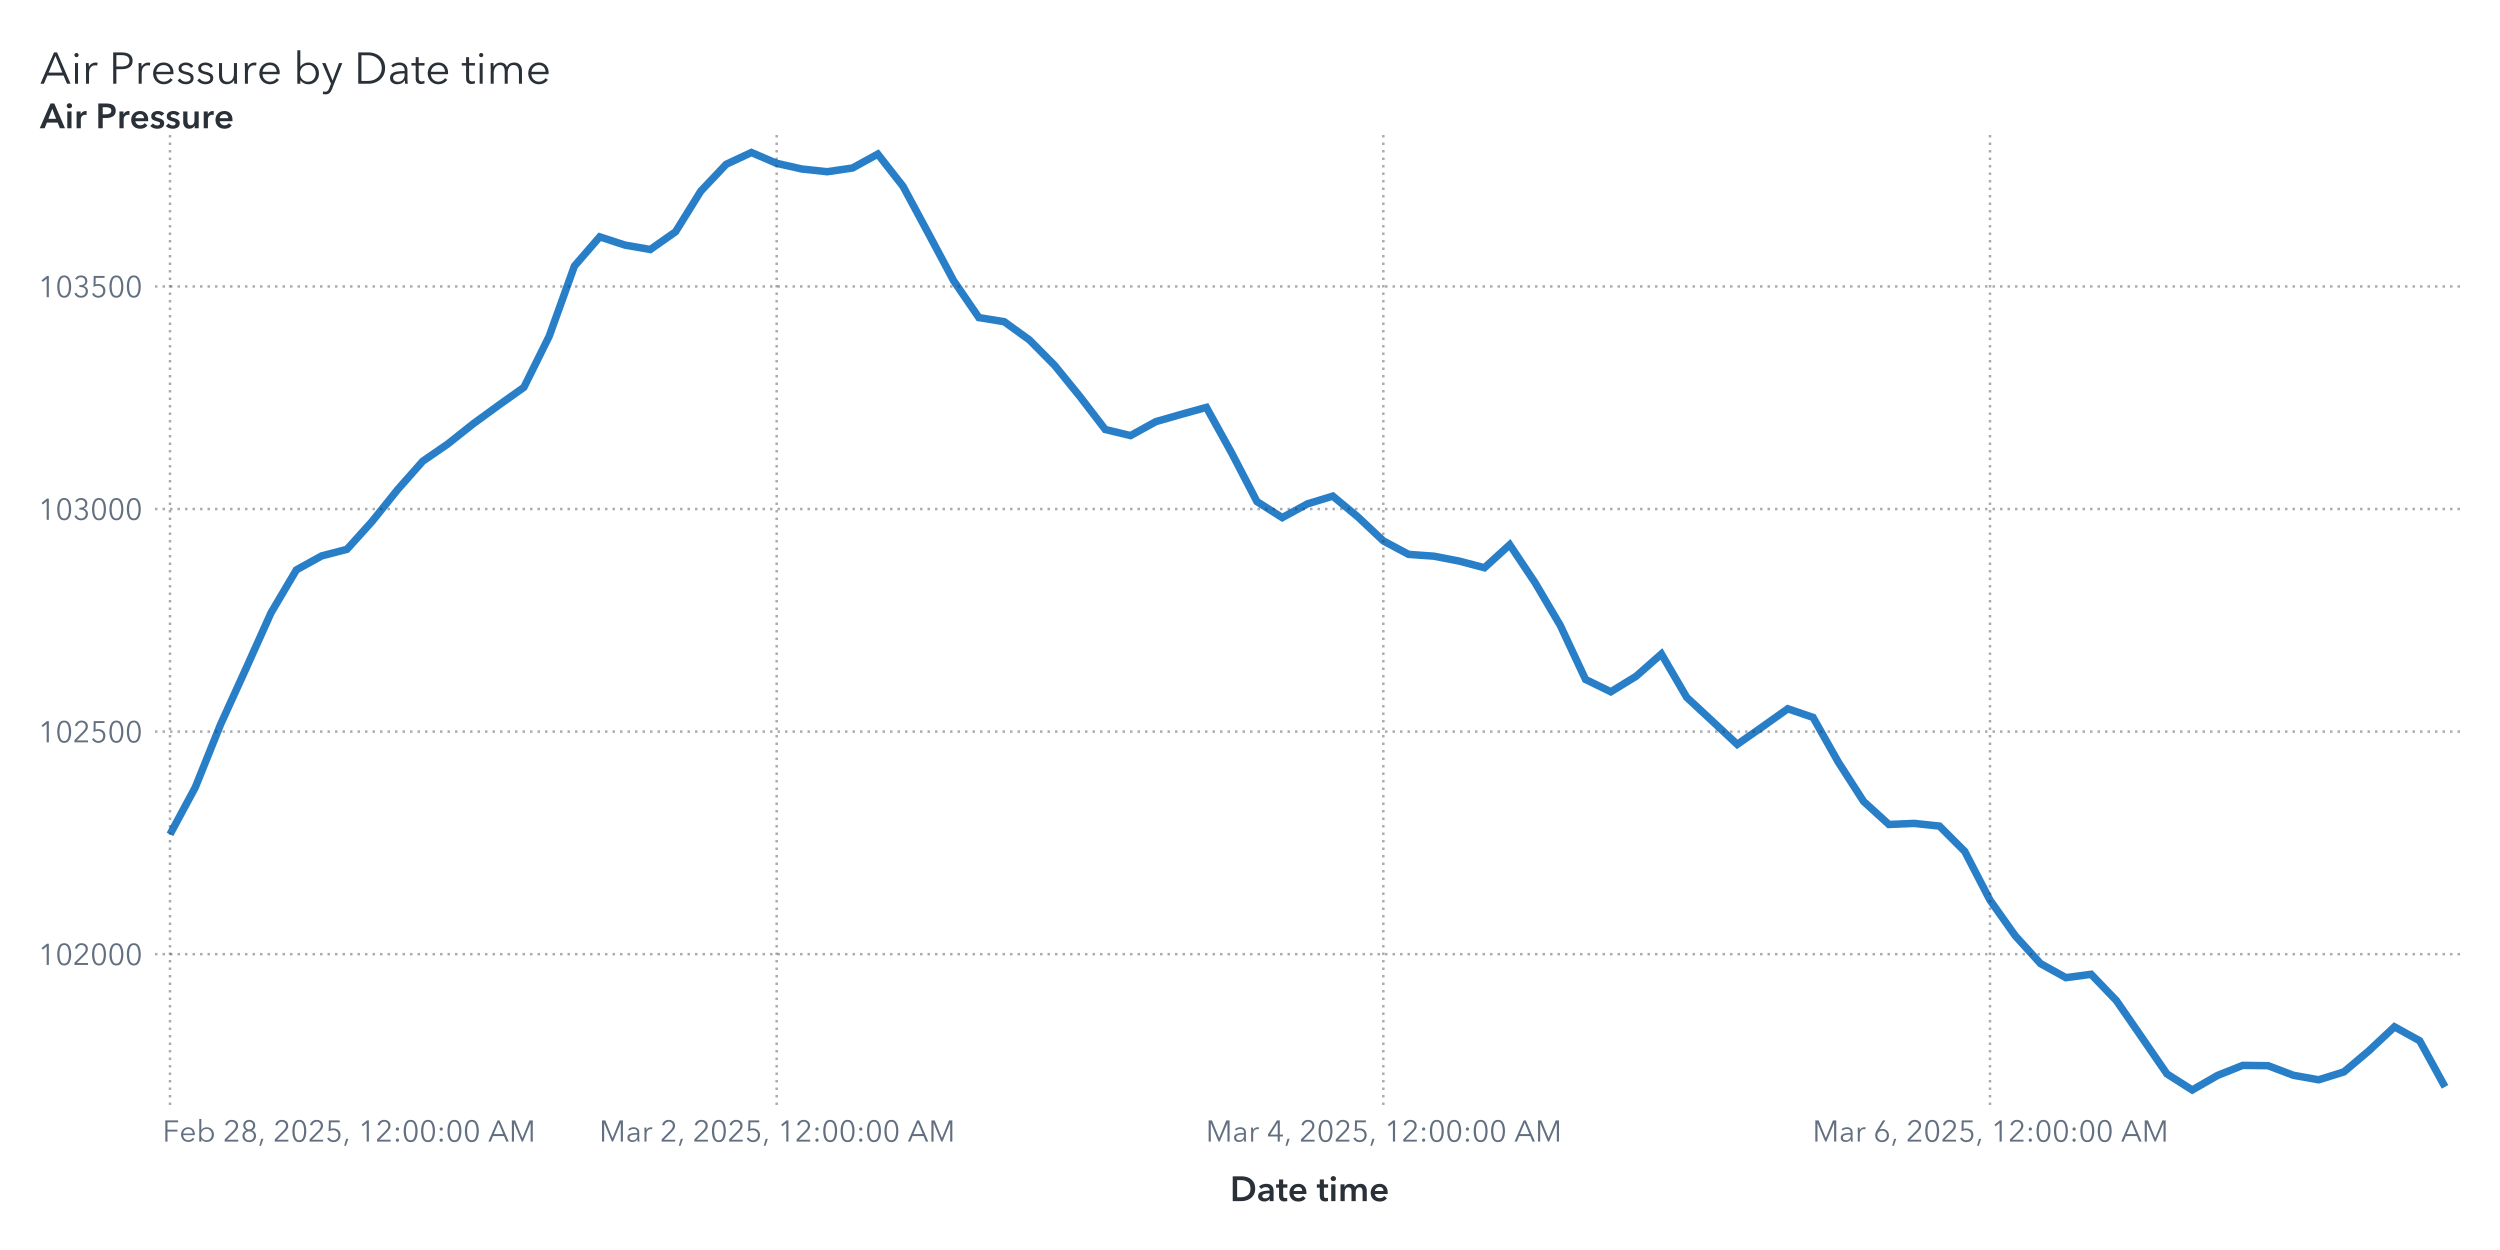
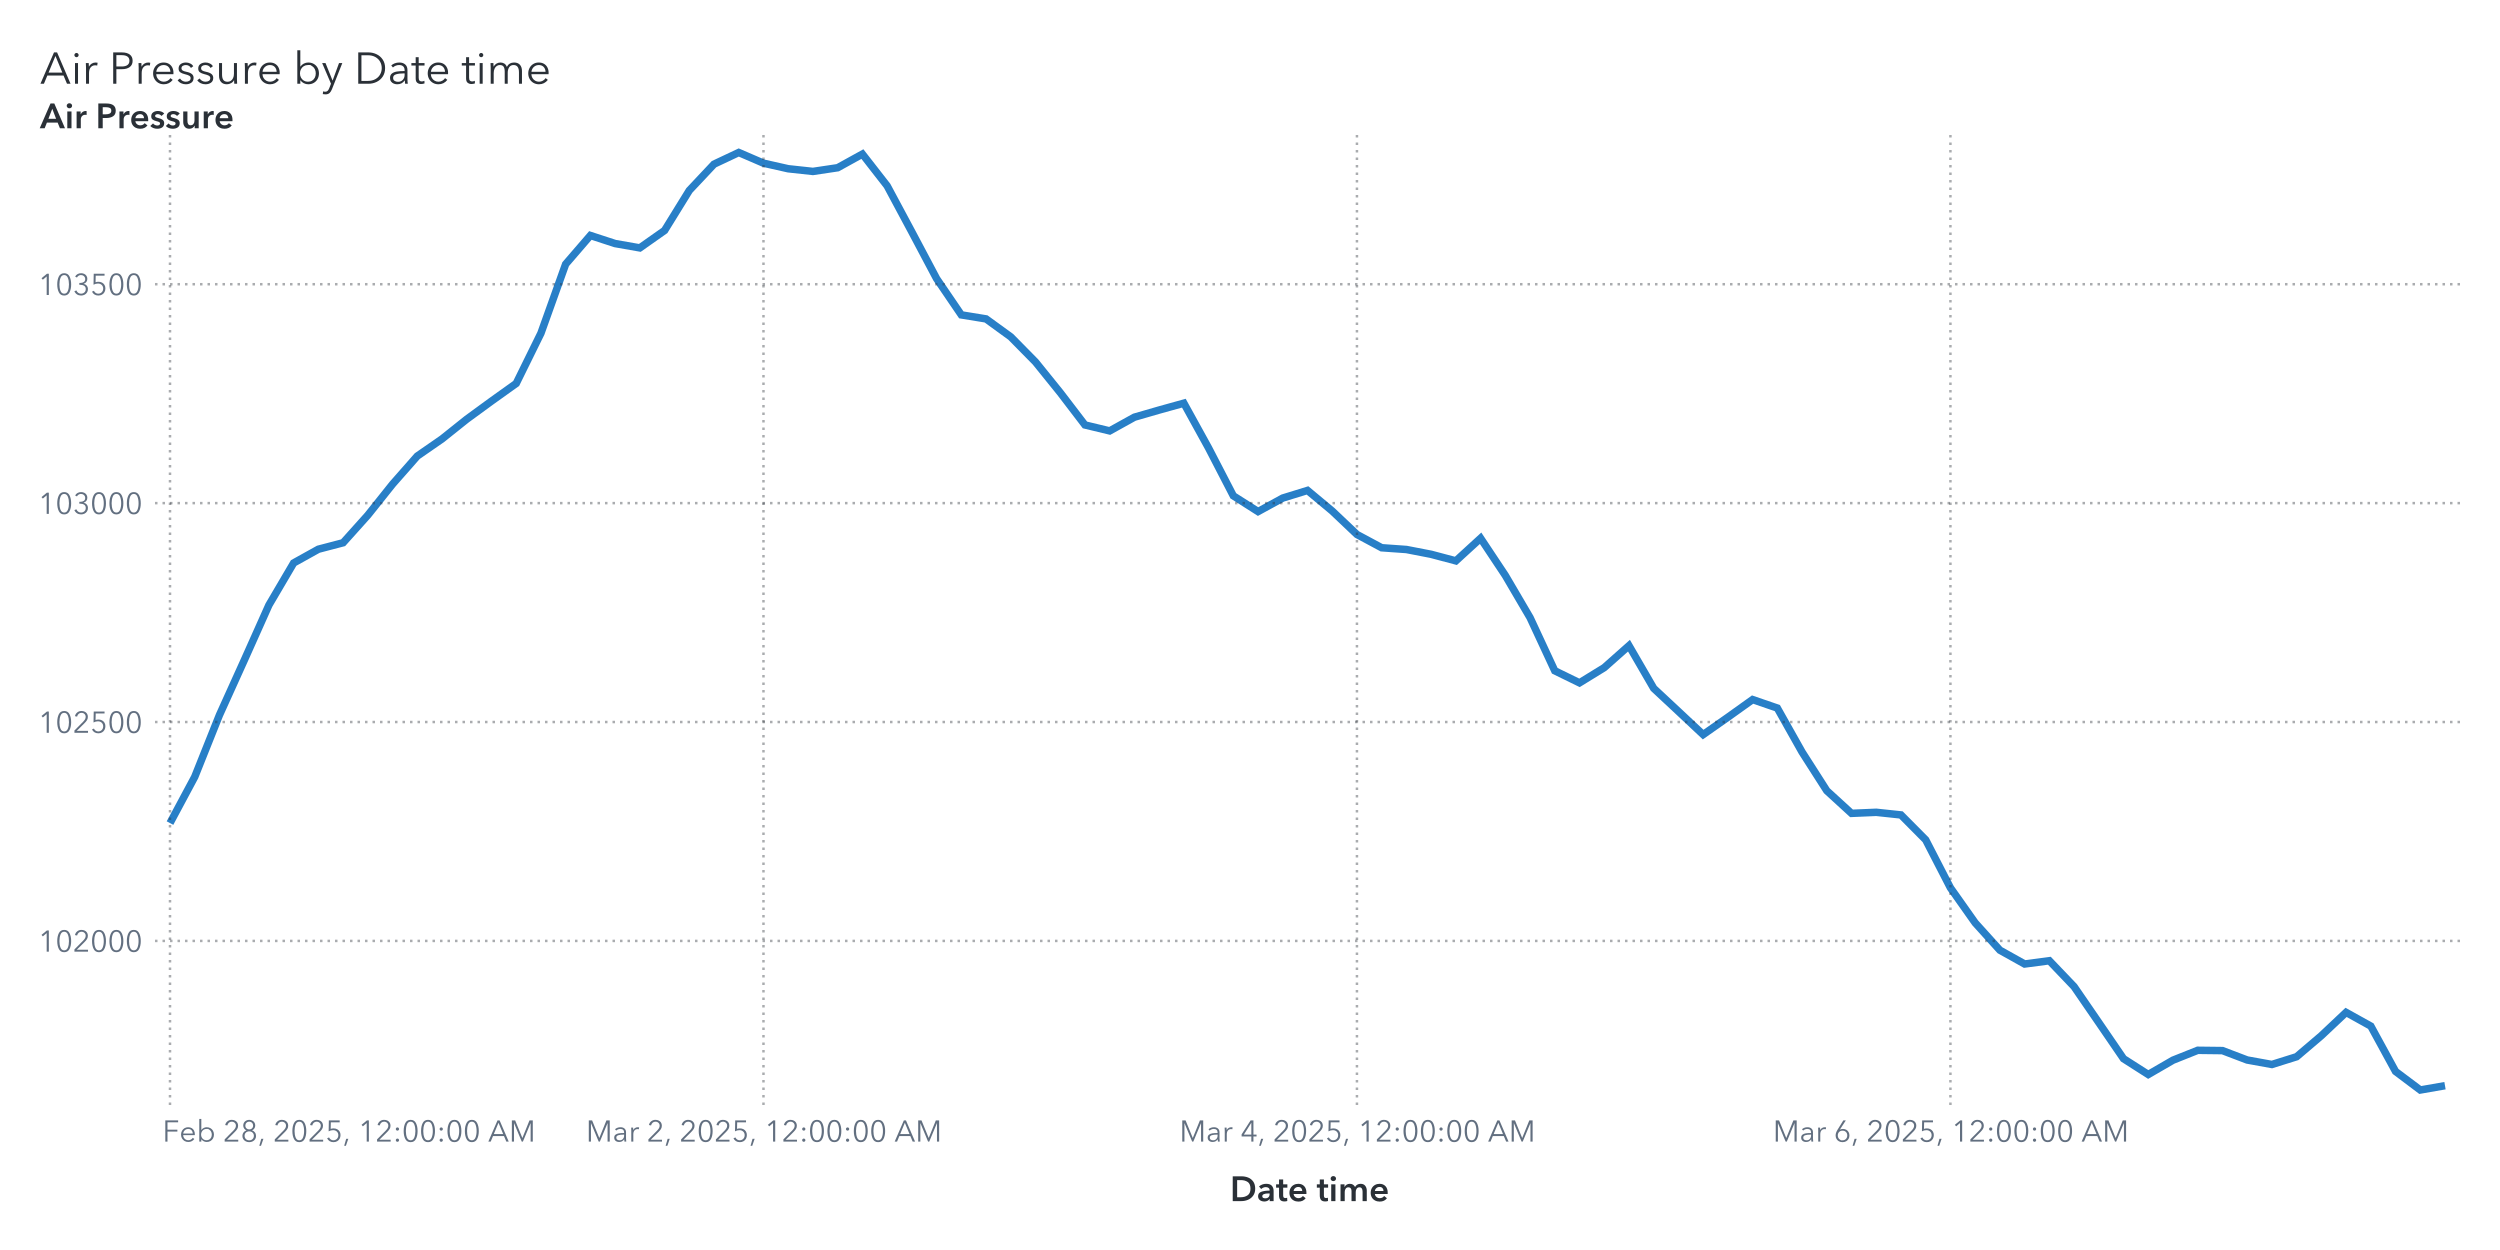
<svg xmlns="http://www.w3.org/2000/svg" xmlns:xlink="http://www.w3.org/1999/xlink" version="1.1" width="1000" height="500" viewBox="0 0 1000 500">
  <rect x="0" y="0" width="1000" height="500" fill="#ffffff">
</rect>
  <g>
    <rect x="0" y="0" rx="5" ry="5" width="1000.0" height="500.0" fill="#ffffff" opacity="0">
</rect>
    <rect x="0" y="0" rx="5" ry="5" width="1000.0" height="500.0" fill="#ffffff" opacity="0">
</rect>
    <rect x="0" y="0" rx="5" ry="5" width="1000.0" height="500.0" fill="#ffffff" opacity="0">
</rect>
    <rect x="0" y="0" rx="5" ry="5" width="1000.0" height="500.0" fill="#ffffff" opacity="0">
</rect>
    <g transform=" translate(16.0 -462.0)">
      <g transform="">
        <g fill="#2a3037" stroke="#2a3037" transform="translate(0 495.5) scale(0.0177 -0.0177)">
          <defs>
            <path id="g65/TT0" d="M89.0 0 L10.0 0 L316.0 708.0 L386.0 708.0 L690.0 0 L610.0 0 L532.0 186.0 L166.0 186.0 L89.0 0Z M193.0 252.0 L505.0 252.0 L349.0 628.0 L193.0 252.0Z">
</path>
          </defs>
          <use x="0" y="0" xlink:href="#g65/TT0" />
          <defs>
            <path id="g105/TT0" d="M125.0 600.0Q 106.0,600.0  91.5,614.0 T 77.0,648.0 Q 77.0,668.0  91.5,682.0 T 125.0,696.0 Q 144.0,696.0  158.5,682.0 T 173.0,648.0 Q 173.0,628.0  158.5,614.0 T 125.0,600.0 Z M159.0 0 L91.0 0 L91.0 468.0 L159.0 468.0 L159.0 0Z">
</path>
          </defs>
          <use x="700.0" y="0" xlink:href="#g105/TT0" />
          <defs>
            <path id="g114/TT0" d="M86.0 468.0 L151.0 468.0Q 155.0,418.0  155.0,388.0  L157.0 388.0Q 177.0,429.0  217.5,454.5 T 307.0,480.0 Q 334.0,480.0  352.0,475.0  L343.0 411.0Q 337.0,413.0  322.5,415.0 T 295.0,417.0 Q 236.0,417.0  197.0,372.5 T 158.0,240.0  L158.0 0 L90.0 0 L90.0 365.0Q 90.0,425.0  86.0,468.0 Z">
</path>
          </defs>
          <use x="950.0" y="0" xlink:href="#g114/TT0" />
          <defs>
            <path id="g80/TT0" d="M294.0 708.0Q 405.0,708.0  469.0,660.0 T 533.0,519.0 Q 533.0,426.0  468.0,377.5 T 292.0,329.0  L166.0 329.0 L166.0 0 L94.0 0 L94.0 708.0 L294.0 708.0Z M288.0 390.0Q 372.0,390.0  416.5,423.0 T 461.0,519.0 Q 461.0,583.0  416.5,614.5 T 288.0,646.0  L166.0 646.0 L166.0 390.0 L288.0 390.0Z">
</path>
          </defs>
          <use x="1560.0" y="0" xlink:href="#g80/TT0" />
          <use x="2140.0" y="0" xlink:href="#g114/TT0" />
          <defs>
            <path id="g101/TT0" d="M515.0 216.0 L127.0 216.0Q 128.0,169.0  150.5,130.5 T 212.0,69.0 T 298.0,46.0 Q 347.0,46.0  387.0,69.5 T 448.0,127.0  L499.0 87.0Q 421.0,-12.0  298.0,-12.0 Q 229.0,-12.0  174.0,20.0 T 87.5,108.0 T 56.0,234.0 Q 56.0,303.0  87.0,359.5 T 172.0,448.0 T 292.0,480.0 Q 363.0,480.0  413.5,449.5 T 490.0,366.0 T 516.0,248.0 Q 516.0,228.0  515.0,216.0 Z M292.0 423.0Q 248.0,423.0  211.5,402.0 T 153.0,345.5 T 128.0,270.0  L447.0 270.0Q 444.0,338.0  403.5,380.5 T 292.0,423.0 Z">
</path>
          </defs>
          <use x="2500.0" y="0" xlink:href="#g101/TT0" />
          <defs>
            <path id="g115/TT0" d="M224.0 423.0Q 183.0,423.0  154.0,404.5 T 125.0,350.0 Q 125.0,318.0  151.0,300.0 T 237.0,270.0 Q 320.0,253.0  359.5,220.0 T 399.0,133.0 Q 399.0,59.0  347.5,23.5 T 223.0,-12.0 Q 167.0,-12.0  118.0,11.0 T 38.0,79.0  L92.0 119.0Q 111.0,87.0  146.5,66.5 T 222.0,46.0 Q 270.0,46.0  301.0,65.5 T 332.0,128.0 Q 332.0,163.0  299.5,182.0 T 194.0,218.0 Q 136.0,232.0  98.0,258.5 T 60.0,344.0 Q 60.0,411.0  108.5,445.5 T 227.0,480.0 Q 277.0,480.0  323.0,457.5 T 391.0,396.0  L339.0 357.0Q 324.0,387.0  293.0,405.0 T 224.0,423.0 Z">
</path>
          </defs>
          <use x="3072.0" y="0" xlink:href="#g115/TT0" />
          <use x="3516.0" y="0" xlink:href="#g115/TT0" />
          <defs>
            <path id="g117/TT0" d="M426.0 80.0 L424.0 80.0Q 405.0,40.0  359.5,14.0 T 264.0,-12.0 Q 177.0,-12.0  131.5,40.0 T 86.0,181.0  L86.0 468.0 L154.0 468.0 L154.0 209.0Q 154.0,130.0  182.5,87.5 T 281.0,45.0 Q 319.0,45.0  351.0,65.5 T 403.0,127.0 T 423.0,228.0  L423.0 468.0 L491.0 468.0 L491.0 103.0Q 491.0,43.0  495.0,0  L430.0 0Q 426.0,50.0  426.0,80.0 Z">
</path>
          </defs>
          <use x="3960.0" y="0" xlink:href="#g117/TT0" />
          <use x="4541.0" y="0" xlink:href="#g114/TT0" />
          <use x="4901.0" y="0" xlink:href="#g101/TT0" />
          <defs>
            <path id="g98/TT0" d="M160.0 0 L92.0 0 L92.0 756.0 L160.0 756.0 L160.0 387.0 L162.0 387.0Q 191.0,431.0  239.0,455.5 T 339.0,480.0 Q 410.0,480.0  465.5,447.5 T 551.0,359.0 T 581.0,234.0 Q 581.0,165.0  551.0,109.0 T 465.5,20.5 T 339.0,-12.0 Q 287.0,-12.0  239.0,12.0 T 162.0,79.0  L160.0 79.0 L160.0 0Z M332.0 423.0Q 280.0,423.0  239.0,398.0 T 175.0,330.0 T 152.0,234.0 Q 152.0,181.0  175.0,138.0 T 239.0,70.5 T 332.0,46.0 Q 387.0,46.0  427.0,71.0 T 488.0,138.5 T 509.0,234.0 Q 509.0,287.0  488.0,330.0 T 427.0,398.0 T 387.0,423.0 Z">
</path>
          </defs>
          <use x="5723.0" y="0" xlink:href="#g98/TT0" />
          <defs>
            <path id="g121/TT0" d="M253.0 73.0 L398.0 468.0 L472.0 468.0 L239.0 -121.0Q 216.0,-180.0  182.5,-210.0 T 92.0,-240.0 Q 61.0,-240.0  31.0,-234.0  L38.0 -172.0Q 62.0,-180.0  88.0,-180.0 Q 121.0,-180.0  141.5,-159.5 T 178.0,-97.0  L216.0 1.0 L16.0 468.0 L92.0 468.0 L251.0 73.0 L253.0 73.0Z">
</path>
          </defs>
          <use x="6360.0" y="0" xlink:href="#g121/TT0" />
          <defs>
            <path id="g68/TT0" d="M329.0 708.0Q 421.0,708.0  507.0,667.5 T 647.0,546.5 T 701.0,354.0 Q 701.0,242.0  647.0,161.5 T 507.0,40.5 T 329.0,0  L94.0 0 L94.0 708.0 L329.0 708.0Z M309.0 64.0Q 411.0,64.0  482.5,105.0 T 589.5,212.0 T 625.0,354.0 Q 625.0,430.0  589.5,496.0 T 482.5,603.0 T 309.0,644.0  L166.0 644.0 L166.0 64.0 L309.0 64.0Z">
</path>
          </defs>
          <use x="7098.0" y="0" xlink:href="#g68/TT0" />
          <defs>
            <path id="g97/TT0" d="M260.0 423.0Q 220.0,423.0  183.0,408.0 T 121.0,368.0  L83.0 413.0Q 113.0,443.0  161.0,461.5 T 267.0,480.0 Q 347.0,480.0  398.0,436.0 T 449.0,310.0  L449.0 105.0Q 449.0,42.0  457.0,0  L396.0 0Q 389.0,40.0  389.0,76.0  L387.0 76.0Q 355.0,30.0  314.5,9.0 T 217.0,-12.0 Q 178.0,-12.0  141.0,2.5 T 79.5,49.0 T 55.0,130.0 Q 55.0,198.0  99.0,232.0 T 212.5,276.5 T 385.0,287.0  L385.0 302.0Q 385.0,362.0  353.0,392.5 T 260.0,423.0 Z M125.0 133.0Q 125.0,87.0  157.0,65.5 T 235.0,44.0 Q 304.0,44.0  344.5,89.0 T 385.0,199.0  L385.0 234.0 L365.0 234.0Q 259.0,234.0  192.0,213.5 T 125.0,133.0 Z">
</path>
          </defs>
          <use x="7855.0" y="0" xlink:href="#g97/TT0" />
          <defs>
            <path id="g116/TT0" d="M169.0 411.0 L169.0 138.0Q 169.0,89.0  187.0,70.5 T 239.0,52.0 Q 268.0,52.0  298.0,67.0  L301.0 8.0Q 264.0,-6.0  221.0,-6.0 Q 173.0,-6.0  137.0,22.0 T 101.0,119.0  L101.0 411.0 L4.0 411.0 L4.0 468.0 L101.0 468.0 L101.0 600.0 L169.0 600.0 L169.0 468.0 L301.0 468.0 L301.0 411.0 L169.0 411.0Z">
</path>
          </defs>
          <use x="8389.0" y="0" xlink:href="#g116/TT0" />
          <use x="8706.0" y="0" xlink:href="#g101/TT0" />
          <use x="9528.0" y="0" xlink:href="#g116/TT0" />
          <use x="9845.0" y="0" xlink:href="#g105/TT0" />
          <defs>
            <path id="g109/TT0" d="M311.0 480.0Q 356.0,480.0  395.0,458.0 T 455.0,381.0 Q 479.0,429.0  521.0,454.5 T 619.0,480.0 Q 706.0,480.0  751.5,428.0 T 797.0,287.0  L797.0 0 L729.0 0 L729.0 259.0Q 729.0,423.0  608.0,423.0 Q 540.0,423.0  507.5,372.5 T 475.0,249.0  L475.0 0 L407.0 0 L407.0 273.0Q 407.0,347.0  382.5,385.0 T 294.0,423.0 Q 260.0,423.0  228.5,402.5 T 177.5,340.5 T 158.0,240.0  L158.0 0 L90.0 0 L90.0 365.0Q 90.0,425.0  86.0,468.0  L151.0 468.0Q 155.0,418.0  155.0,388.0  L157.0 388.0Q 178.0,429.0  219.5,454.5 T 311.0,480.0 Z">
</path>
          </defs>
          <use x="10095.0" y="0" xlink:href="#g109/TT0" />
          <use x="10978.0" y="0" xlink:href="#g101/TT0" />
        </g>
        <text x="0" y="495.5" font-size="13.3pt" font-family="Avenir Next for SAS" fill="#2a3037" opacity="0">
Air Pressure by Date time</text>
      </g>
    </g>
    <g transform=" translate(16.0 -16.0)">
      <defs>
        <clipPath id="ClipPath0">
          <rect x="46" y="68" width="925" height="390">
</rect>
        </clipPath>
      </defs>
      <g clip-path="url(#ClipPath0)">
        <defs>
          <clipPath id="ClipPath1">
            <rect x="46" y="70" width="923" height="388">
</rect>
          </clipPath>
        </defs>
        <g clip-path="url(#ClipPath1)">
-           <polyline id="Polyline_6" points="52.0,349.74  62.11,330.95  72.22,305.79  82.33,283.57  92.44,261.06  102.56,243.95  112.67,238.36  122.78,235.73  132.89,224.51  143.0,211.9  153.11,200.47  163.22,193.51  173.33,185.48  183.44,178.12  193.56,170.93  203.67,150.5  213.78,122.41  223.89,110.74  234.0,114.04  244.11,115.8  254.22,108.71  264.33,92.44  274.44,81.74  284.56,77.0  294.67,81.34  304.78,83.61  314.89,84.69  325.0,83.2  335.11,77.64  345.22,90.55  355.33,109.32  365.44,128.28  375.56,143.04  385.67,144.68  395.78,151.98  405.89,162.2  416.0,174.65  426.11,187.81  436.22,190.23  446.33,184.66  456.44,181.75  466.56,178.96  476.67,197.19  486.78,216.64  496.89,223.05  507.0,217.54  517.11,214.45  527.22,222.82  537.33,232.36  547.44,237.75  557.56,238.47  567.67,240.43  577.78,243.1  587.89,233.89  598.0,249.03  608.11,266.17  618.22,287.79  628.33,292.71  638.44,286.51  648.56,277.59  658.67,294.93  668.78,304.31  678.89,313.75  689.0,306.7  699.11,299.51  709.22,302.96  719.33,320.86  729.44,336.58  739.56,345.79  749.67,345.36  759.78,346.43  769.89,356.56  780.0,376.07  790.11,390.32  800.22,401.45  810.33,407.06  820.44,405.72  830.56,416.25  840.67,430.88  850.78,445.57  860.89,452.0  871.0,446.18  881.11,442.15  891.22,442.28  901.33,446.11  911.44,447.92  921.56,444.77  931.67,436.21  941.78,426.73  951.89,432.32  962.0,450.75 " fill="none" stroke="#287fc7" stroke-width="3.0">
+           <polyline id="Polyline_6" points="52.0,345.23  61.89,326.75  71.78,302.01  81.67,280.16  91.57,258.02  101.46,241.19  111.35,235.69  121.24,233.1  131.13,222.07  141.02,209.67  150.91,198.43  160.8,191.58  170.7,183.68  180.59,176.45  190.48,169.38  200.37,149.29  210.26,121.66  220.15,110.19  230.04,113.42  239.93,115.16  249.83,108.19  259.72,92.18  269.61,81.66  279.5,77.0  289.39,81.27  299.28,83.5  309.17,84.57  319.07,83.09  328.96,77.63  338.85,90.33  348.74,108.78  358.63,127.43  368.52,141.95  378.41,143.56  388.3,150.74  398.2,160.79  408.09,173.04  417.98,185.98  427.87,188.36  437.76,182.88  447.65,180.02  457.54,177.27  467.43,195.21  477.33,214.33  487.22,220.63  497.11,215.22  507.0,212.17  516.89,220.41  526.78,229.79  536.67,235.1  546.57,235.8  556.46,237.72  566.35,240.35  576.24,231.3  586.13,246.18  596.02,263.05  605.91,284.31  615.8,289.14  625.7,283.05  635.59,274.27  645.48,291.33  655.37,300.56  665.26,309.84  675.15,302.9  685.04,295.83  694.93,299.23  704.83,316.83  714.72,332.29  724.61,341.34  734.5,340.92  744.39,341.97  754.28,351.94  764.17,371.13  774.07,385.14  783.96,396.08  793.85,401.6  803.74,400.29  813.63,410.64  823.52,425.03  833.41,439.48  843.3,445.8  853.2,440.07  863.09,436.12  872.98,436.24  882.87,440.0  892.76,441.79  902.65,438.69  912.54,430.27  922.43,420.95  932.33,426.45  942.22,444.57  952.11,452.0  962.0,450.27 " fill="none" stroke="#287fc7" stroke-width="3.0">
</polyline>
        </g>
-         <path d="M46.0 397.67L969.0 397.67" stroke="#2a3037" stroke-dasharray="1,2" fill="none" opacity="0.4">
- </path>
-         <path d="M46.0 308.64L969.0 308.64" stroke="#2a3037" stroke-dasharray="1,2" fill="none" opacity="0.4">
- </path>
-         <path d="M46.0 219.61L969.0 219.61" stroke="#2a3037" stroke-dasharray="1,2" fill="none" opacity="0.4">
- </path>
-         <path d="M46.0 130.58L969.0 130.58" stroke="#2a3037" stroke-dasharray="1,2" fill="none" opacity="0.4">
+         <path d="M46.0 392.37L969.0 392.37" stroke="#2a3037" stroke-dasharray="1,2" fill="none" opacity="0.4">
+ </path>
+         <path d="M46.0 304.81L969.0 304.81" stroke="#2a3037" stroke-dasharray="1,2" fill="none" opacity="0.4">
+ </path>
+         <path d="M46.0 217.25L969.0 217.25" stroke="#2a3037" stroke-dasharray="1,2" fill="none" opacity="0.4">
+ </path>
+         <path d="M46.0 129.69L969.0 129.69" stroke="#2a3037" stroke-dasharray="1,2" fill="none" opacity="0.4">
</path>
        <path d="M52.0 458.0L52.0 70.0" stroke="#2a3037" stroke-dasharray="1,2" fill="none" opacity="0.4">
</path>
-         <path d="M294.67 458.0L294.67 70.0" stroke="#2a3037" stroke-dasharray="1,2" fill="none" opacity="0.4">
- </path>
-         <path d="M537.33 458.0L537.33 70.0" stroke="#2a3037" stroke-dasharray="1,2" fill="none" opacity="0.4">
- </path>
-         <path d="M780.0 458.0L780.0 70.0" stroke="#2a3037" stroke-dasharray="1,2" fill="none" opacity="0.4">
+         <path d="M289.39 458.0L289.39 70.0" stroke="#2a3037" stroke-dasharray="1,2" fill="none" opacity="0.4">
+ </path>
+         <path d="M526.78 458.0L526.78 70.0" stroke="#2a3037" stroke-dasharray="1,2" fill="none" opacity="0.4">
+ </path>
+         <path d="M764.17 458.0L764.17 70.0" stroke="#2a3037" stroke-dasharray="1,2" fill="none" opacity="0.4">
</path>
      </g>
      <defs>
        <clipPath id="ClipPath2">
          <rect x="0" y="71" width="46" height="387">
</rect>
        </clipPath>
      </defs>
      <g clip-path="url(#ClipPath2)">
-         <g fill="#626f80" stroke="#626f80" transform="translate(-0.76 401.98) scale(0.012 -0.012)">
+         <g fill="#626f80" stroke="#626f80" transform="translate(-0.76 396.67) scale(0.012 -0.012)">
          <defs>
            <path id="g49/TT0" d="M358.0 0 L286.0 0 L286.0 619.0 L158.0 510.0 L114.0 560.0 L294.0 708.0 L358.0 708.0 L358.0 0Z">
</path>
          </defs>
          <use x="0" y="0" xlink:href="#g49/TT0" />
          <defs>
            <path id="g48/TT0" d="M522.0 353.0Q 522.0,195.0  467.0,88.5 T 290.0,-18.0 Q 167.0,-18.0  112.5,88.5 T 58.0,353.0 Q 58.0,512.0  112.5,619.0 T 290.0,726.0 Q 412.0,726.0  467.0,618.5 T 522.0,353.0 Z M131.0 353.0Q 131.0,226.0  167.5,135.0 T 290.0,44.0 Q 375.0,44.0  412.0,135.5 T 449.0,353.0 Q 449.0,480.0  412.0,572.5 T 290.0,665.0 Q 204.0,665.0  167.5,573.0 T 131.0,353.0 Z">
</path>
          </defs>
          <use x="580.0" y="0" xlink:href="#g48/TT0" />
          <defs>
            <path id="g50/TT0" d="M51.0 0 L51.0 75.0 L341.0 368.0Q 380.0,408.0  403.0,447.0 T 426.0,530.0 Q 426.0,590.0  385.5,627.5 T 286.0,665.0 Q 230.0,665.0  191.0,630.0 T 140.0,539.0  L69.0 553.0Q 84.0,629.0  144.0,677.5 T 286.0,726.0 Q 344.0,726.0  392.5,703.5 T 470.0,637.0 T 499.0,531.0 Q 499.0,469.0  470.0,421.5 T 384.0,317.0  L129.0 64.0 L504.0 64.0 L504.0 0 L51.0 0Z">
</path>
          </defs>
          <use x="1160.0" y="0" xlink:href="#g50/TT0" />
          <use x="1740.0" y="0" xlink:href="#g48/TT0" />
          <use x="2320.0" y="0" xlink:href="#g48/TT0" />
          <use x="2900.0" y="0" xlink:href="#g48/TT0" />
        </g>
-         <text id="Text_99" x="41.0" y="401.98" font-size="9.0pt" font-family="Avenir Next for SAS" fill="#626f80" text-anchor="end" opacity="0">
+         <text id="Text_101" x="41.0" y="396.67" font-size="9.0pt" font-family="Avenir Next for SAS" fill="#626f80" text-anchor="end" opacity="0">
102000</text>
-         <g fill="#626f80" stroke="#626f80" transform="translate(-0.76 312.94) scale(0.012 -0.012)">
+         <g fill="#626f80" stroke="#626f80" transform="translate(-0.76 309.11) scale(0.012 -0.012)">
          <use x="0" y="0" xlink:href="#g49/TT0" />
          <use x="580.0" y="0" xlink:href="#g48/TT0" />
          <use x="1160.0" y="0" xlink:href="#g50/TT0" />
          <defs>
            <path id="g53/TT0" d="M180.0 644.0 L175.0 425.0Q 219.0,441.0  273.0,441.0 Q 339.0,441.0  391.5,413.0 T 473.5,334.5 T 503.0,219.0 Q 503.0,151.0  473.5,97.0 T 390.5,12.5 T 268.0,-18.0 Q 194.0,-18.0  140.0,16.0 T 56.0,111.0  L121.0 140.0Q 140.0,96.0  179.0,70.0 T 264.0,44.0 Q 311.0,44.0  349.0,66.0 T 408.5,126.5 T 430.0,212.0 Q 430.0,289.0  380.5,335.5 T 254.0,382.0 Q 180.0,382.0  107.0,343.0  L114.0 708.0 L475.0 708.0 L475.0 644.0 L180.0 644.0Z">
</path>
          </defs>
          <use x="1740.0" y="0" xlink:href="#g53/TT0" />
          <use x="2320.0" y="0" xlink:href="#g48/TT0" />
          <use x="2900.0" y="0" xlink:href="#g48/TT0" />
        </g>
-         <text id="Text_100" x="41.0" y="312.94" font-size="9.0pt" font-family="Avenir Next for SAS" fill="#626f80" text-anchor="end" opacity="0">
+         <text id="Text_102" x="41.0" y="309.11" font-size="9.0pt" font-family="Avenir Next for SAS" fill="#626f80" text-anchor="end" opacity="0">
102500</text>
-         <g fill="#626f80" stroke="#626f80" transform="translate(-0.76 223.91) scale(0.012 -0.012)">
+         <g fill="#626f80" stroke="#626f80" transform="translate(-0.76 221.55) scale(0.012 -0.012)">
          <use x="0" y="0" xlink:href="#g49/TT0" />
          <use x="580.0" y="0" xlink:href="#g48/TT0" />
          <defs>
            <path id="g51/TT0" d="M245.0 402.0Q 319.0,402.0  364.5,433.5 T 410.0,532.0 Q 410.0,590.0  369.0,627.5 T 270.0,665.0 Q 226.0,665.0  191.0,643.5 T 135.0,582.0  L74.0 614.0Q 106.0,670.0  157.0,698.0 T 274.0,726.0 Q 331.0,726.0  378.0,703.5 T 453.0,638.0 T 481.0,536.0 Q 481.0,475.0  446.5,432.0 T 358.0,374.0  L358.0 372.0Q 421.0,359.0  461.0,312.0 T 501.0,196.0 Q 501.0,131.0  470.0,82.5 T 387.0,8.0 T 273.0,-18.0 Q 196.0,-18.0  137.5,19.5 T 49.0,127.0  L117.0 152.0Q 135.0,102.0  177.0,73.0 T 273.0,44.0 Q 314.0,44.0  350.0,62.5 T 407.5,115.5 T 429.0,196.0 Q 429.0,271.0  376.0,305.5 T 245.0,340.0  L214.0 340.0 L214.0 402.0 L245.0 402.0Z">
</path>
          </defs>
          <use x="1160.0" y="0" xlink:href="#g51/TT0" />
          <use x="1740.0" y="0" xlink:href="#g48/TT0" />
          <use x="2320.0" y="0" xlink:href="#g48/TT0" />
          <use x="2900.0" y="0" xlink:href="#g48/TT0" />
        </g>
-         <text id="Text_101" x="41.0" y="223.91" font-size="9.0pt" font-family="Avenir Next for SAS" fill="#626f80" text-anchor="end" opacity="0">
+         <text id="Text_103" x="41.0" y="221.55" font-size="9.0pt" font-family="Avenir Next for SAS" fill="#626f80" text-anchor="end" opacity="0">
103000</text>
-         <g fill="#626f80" stroke="#626f80" transform="translate(-0.76 134.88) scale(0.012 -0.012)">
+         <g fill="#626f80" stroke="#626f80" transform="translate(-0.76 134.0) scale(0.012 -0.012)">
          <use x="0" y="0" xlink:href="#g49/TT0" />
          <use x="580.0" y="0" xlink:href="#g48/TT0" />
          <use x="1160.0" y="0" xlink:href="#g51/TT0" />
          <use x="1740.0" y="0" xlink:href="#g53/TT0" />
          <use x="2320.0" y="0" xlink:href="#g48/TT0" />
          <use x="2900.0" y="0" xlink:href="#g48/TT0" />
        </g>
-         <text id="Text_102" x="41.0" y="134.88" font-size="9.0pt" font-family="Avenir Next for SAS" fill="#626f80" text-anchor="end" opacity="0">
+         <text id="Text_104" x="41.0" y="134.0" font-size="9.0pt" font-family="Avenir Next for SAS" fill="#626f80" text-anchor="end" opacity="0">
103500</text>
      </g>
      <g fill="#2a3037" stroke="#2a3037" transform="translate(0 67.31) scale(0.014 -0.014)">
        <defs>
          <path id="g65/TT1" d="M300.0 708.0 L409.0 708.0 L714.0 0 L570.0 0 L504.0 162.0 L197.0 162.0 L133.0 0 L-8.0 0 L300.0 708.0Z M460.0 270.0 L351.0 558.0 L240.0 270.0 L460.0 270.0Z">
</path>
        </defs>
        <use x="0" y="0" xlink:href="#g65/TT1" />
        <defs>
          <path id="g105/TT1" d="M133.0 715.0Q 166.0,715.0  188.5,694.5 T 211.0,643.0 Q 211.0,612.0  188.5,591.5 T 133.0,571.0 Q 101.0,571.0  79.0,592.5 T 57.0,643.0 Q 57.0,672.0  79.0,693.5 T 133.0,715.0 Z M74.0 480.0 L194.0 480.0 L194.0 0 L74.0 0 L74.0 480.0Z">
</path>
        </defs>
        <use x="706.0" y="0" xlink:href="#g105/TT1" />
        <defs>
          <path id="g114/TT1" d="M187.0 480.0 L187.0 400.0 L189.0 400.0Q 209.0,443.0  246.0,468.5 T 329.0,494.0 Q 346.0,494.0  358.0,491.0  L358.0 381.0Q 338.0,386.0  321.0,386.0 Q 272.0,386.0  243.0,363.0 T 203.0,310.5 T 192.0,257.0  L192.0 0 L72.0 0 L72.0 480.0 L187.0 480.0Z">
</path>
        </defs>
        <use x="974.0" y="0" xlink:href="#g114/TT1" />
        <defs>
          <path id="g80/TT1" d="M309.0 708.0Q 576.0,708.0  576.0,503.0 Q 576.0,393.0  500.0,343.0 T 301.0,293.0  L204.0 293.0 L204.0 0 L78.0 0 L78.0 708.0 L309.0 708.0Z M449.0 503.0Q 449.0,560.0  407.5,581.0 T 296.0,602.0  L204.0 602.0 L204.0 399.0 L292.0 399.0Q 363.0,399.0  406.0,422.0 T 449.0,503.0 Z">
</path>
        </defs>
        <use x="1588.0" y="0" xlink:href="#g80/TT1" />
        <use x="2198.0" y="0" xlink:href="#g114/TT1" />
        <defs>
          <path id="g101/TT1" d="M529.0 202.0 L164.0 202.0Q 168.0,152.0  208.0,118.0 T 301.0,84.0 Q 384.0,84.0  428.0,146.0  L508.0 82.0Q 437.0,-14.0  302.0,-14.0 Q 228.0,-14.0  169.5,16.5 T 77.5,104.0 T 44.0,237.0 Q 44.0,313.0  77.0,371.5 T 168.0,462.0 T 298.0,494.0 Q 402.0,494.0  466.0,427.0 T 530.0,234.0 Q 530.0,213.0  529.0,202.0 Z M297.0 404.0Q 244.0,404.0  206.0,371.0 T 164.0,288.0  L410.0 288.0Q 410.0,338.0  381.0,371.0 T 297.0,404.0 Z">
</path>
        </defs>
        <use x="2562.0" y="0" xlink:href="#g101/TT1" />
        <defs>
          <path id="g115/TT1" d="M230.0 404.0Q 198.0,404.0  175.5,391.0 T 153.0,352.0 Q 153.0,327.0  176.0,315.0 T 257.0,289.0 Q 325.0,273.0  368.5,241.0 T 412.0,146.0 Q 412.0,64.0  355.5,25.0 T 212.0,-14.0 Q 155.0,-14.0  102.0,7.0 T 15.0,65.0  L94.0 139.0Q 114.0,112.0  146.5,95.5 T 217.0,79.0 Q 248.0,79.0  271.0,93.0 T 294.0,136.0 Q 294.0,164.0  269.5,177.5 T 184.0,205.0 Q 119.0,221.0  80.5,250.5 T 42.0,341.0 Q 42.0,416.0  98.0,455.0 T 233.0,494.0 Q 287.0,494.0  336.0,475.0 T 413.0,421.0  L335.0 352.0Q 318.0,374.0  290.0,389.0 T 230.0,404.0 Z">
</path>
        </defs>
        <use x="3136.0" y="0" xlink:href="#g115/TT1" />
        <use x="3580.0" y="0" xlink:href="#g115/TT1" />
        <defs>
          <path id="g117/TT1" d="M396.0 0 L396.0 77.0 L394.0 77.0Q 377.0,39.0  336.5,12.5 T 245.0,-14.0 Q 157.0,-14.0  112.5,42.5 T 68.0,180.0  L68.0 480.0 L188.0 480.0 L188.0 214.0Q 188.0,86.0  278.0,86.0 Q 332.0,86.0  361.0,124.5 T 390.0,216.0  L390.0 480.0 L510.0 480.0 L510.0 0 L396.0 0Z">
</path>
        </defs>
        <use x="4024.0" y="0" xlink:href="#g117/TT1" />
        <use x="4606.0" y="0" xlink:href="#g114/TT1" />
        <use x="4970.0" y="0" xlink:href="#g101/TT1" />
      </g>
-       <text id="Text_103" x="0" y="67.31" font-size="10.5pt" font-family="Avenir Next for SAS" font-weight="bold" fill="#2a3037" text-anchor="start" opacity="0">
+       <text id="Text_105" x="0" y="67.31" font-size="10.5pt" font-family="Avenir Next for SAS" font-weight="bold" fill="#2a3037" text-anchor="start" opacity="0">
Air Pressure</text>
      <defs>
        <clipPath id="ClipPath3">
          <rect x="46" y="458" width="922" height="42">
</rect>
        </clipPath>
      </defs>
      <g clip-path="url(#ClipPath3)">
        <g fill="#626f80" stroke="#626f80" transform="translate(49.0 472.65) scale(0.012 -0.012)">
          <defs>
            <path id="g70/TT0" d="M166.0 0 L94.0 0 L94.0 708.0 L521.0 708.0 L521.0 644.0 L166.0 644.0 L166.0 398.0 L496.0 398.0 L496.0 335.0 L166.0 335.0 L166.0 0Z">
</path>
          </defs>
          <use x="0" y="0" xlink:href="#g70/TT0" />
          <use x="562.0" y="0" xlink:href="#g101/TT0" />
          <use x="1134.0" y="0" xlink:href="#g98/TT0" />
          <use x="2021.0" y="0" xlink:href="#g50/TT0" />
          <defs>
            <path id="g56/TT0" d="M517.0 186.0Q 517.0,126.0  486.0,79.5 T 403.0,7.5 T 290.0,-18.0 Q 229.0,-18.0  177.0,7.5 T 94.0,79.5 T 63.0,186.0 Q 63.0,256.0  100.5,306.5 T 197.0,375.0  L197.0 377.0Q 150.0,393.0  120.0,437.5 T 90.0,537.0 Q 90.0,593.0  117.0,636.0 T 190.0,702.5 T 290.0,726.0 Q 344.0,726.0  390.0,702.5 T 463.0,636.0 T 490.0,537.0 Q 490.0,482.0  460.0,437.5 T 383.0,377.0  L383.0 375.0Q 442.0,358.0  479.5,307.0 T 517.0,186.0 Z M290.0 406.0Q 345.0,406.0  382.5,442.0 T 420.0,533.0 Q 420.0,590.0  383.0,627.5 T 290.0,665.0 Q 234.0,665.0  197.0,627.5 T 160.0,533.0 Q 160.0,478.0  197.5,442.0 T 290.0,406.0 Z M290.0 43.0Q 359.0,43.0  402.0,86.0 T 445.0,194.0 Q 445.0,258.0  402.0,300.0 T 290.0,342.0 Q 221.0,342.0  178.0,300.0 T 135.0,194.0 Q 135.0,129.0  178.0,86.0 T 290.0,43.0 Z">
</path>
          </defs>
          <use x="2601.0" y="0" xlink:href="#g56/TT0" />
          <defs>
            <path id="g44/TT0" d="M102.0 -140.0 L45.0 -140.0 L112.0 95.0 L183.0 95.0 L102.0 -140.0Z">
</path>
          </defs>
          <use x="3181.0" y="0" xlink:href="#g44/TT0" />
          <use x="3691.0" y="0" xlink:href="#g50/TT0" />
          <use x="4271.0" y="0" xlink:href="#g48/TT0" />
          <use x="4851.0" y="0" xlink:href="#g50/TT0" />
          <use x="5431.0" y="0" xlink:href="#g53/TT0" />
          <use x="6011.0" y="0" xlink:href="#g44/TT0" />
          <use x="6521.0" y="0" xlink:href="#g49/TT0" />
          <use x="7101.0" y="0" xlink:href="#g50/TT0" />
          <defs>
            <path id="g58/TT0" d="M150.0 366.0Q 127.0,366.0  111.5,382.0 T 96.0,420.0 Q 96.0,442.0  111.5,458.0 T 150.0,474.0 Q 173.0,474.0  188.5,458.0 T 204.0,420.0 Q 204.0,398.0  188.5,382.0 T 150.0,366.0 Z M150.0 -6.0Q 127.0,-6.0  111.5,10.0 T 96.0,48.0 Q 96.0,70.0  111.5,86.0 T 150.0,102.0 Q 173.0,102.0  188.5,86.0 T 204.0,48.0 Q 204.0,26.0  188.5,10.0 T 150.0,-6.0 Z">
</path>
          </defs>
          <use x="7681.0" y="0" xlink:href="#g58/TT0" />
          <use x="7981.0" y="0" xlink:href="#g48/TT0" />
          <use x="8561.0" y="0" xlink:href="#g48/TT0" />
          <use x="9141.0" y="0" xlink:href="#g58/TT0" />
          <use x="9441.0" y="0" xlink:href="#g48/TT0" />
          <use x="10021.0" y="0" xlink:href="#g48/TT0" />
          <use x="10851.0" y="0" xlink:href="#g65/TT0" />
          <defs>
            <path id="g77/TT0" d="M444.0 122.0 L445.0 122.0 L682.0 708.0 L792.0 708.0 L792.0 0 L720.0 0 L720.0 615.0 L718.0 615.0 L462.0 0 L424.0 0 L168.0 615.0 L166.0 615.0 L166.0 0 L94.0 0 L94.0 708.0 L204.0 708.0 L444.0 122.0Z">
</path>
          </defs>
          <use x="11551.0" y="0" xlink:href="#g77/TT0" />
        </g>
-         <text id="Text_105" x="123.0" y="472.65" font-size="9.0pt" font-family="Avenir Next for SAS" fill="#626f80" text-anchor="middle" opacity="0">
+         <text id="Text_107" x="123.0" y="472.65" font-size="9.0pt" font-family="Avenir Next for SAS" fill="#626f80" text-anchor="middle" opacity="0">
Feb 28, 2025, 12:00:00 AM</text>
-         <g fill="#626f80" stroke="#626f80" transform="translate(223.67 472.65) scale(0.012 -0.012)">
+         <g fill="#626f80" stroke="#626f80" transform="translate(218.39 472.65) scale(0.012 -0.012)">
          <use x="0" y="0" xlink:href="#g77/TT0" />
          <use x="886.0" y="0" xlink:href="#g97/TT0" />
          <use x="1420.0" y="0" xlink:href="#g114/TT0" />
          <use x="2030.0" y="0" xlink:href="#g50/TT0" />
          <use x="2610.0" y="0" xlink:href="#g44/TT0" />
          <use x="3120.0" y="0" xlink:href="#g50/TT0" />
          <use x="3700.0" y="0" xlink:href="#g48/TT0" />
          <use x="4280.0" y="0" xlink:href="#g50/TT0" />
          <use x="4860.0" y="0" xlink:href="#g53/TT0" />
          <use x="5440.0" y="0" xlink:href="#g44/TT0" />
          <use x="5950.0" y="0" xlink:href="#g49/TT0" />
          <use x="6530.0" y="0" xlink:href="#g50/TT0" />
          <use x="7110.0" y="0" xlink:href="#g58/TT0" />
          <use x="7410.0" y="0" xlink:href="#g48/TT0" />
          <use x="7990.0" y="0" xlink:href="#g48/TT0" />
          <use x="8570.0" y="0" xlink:href="#g58/TT0" />
          <use x="8870.0" y="0" xlink:href="#g48/TT0" />
          <use x="9450.0" y="0" xlink:href="#g48/TT0" />
          <use x="10280.0" y="0" xlink:href="#g65/TT0" />
          <use x="10980.0" y="0" xlink:href="#g77/TT0" />
        </g>
-         <text id="Text_106" x="294.67" y="472.65" font-size="9.0pt" font-family="Avenir Next for SAS" fill="#626f80" text-anchor="middle" opacity="0">
+         <text id="Text_108" x="289.39" y="472.65" font-size="9.0pt" font-family="Avenir Next for SAS" fill="#626f80" text-anchor="middle" opacity="0">
Mar 2, 2025, 12:00:00 AM</text>
-         <g fill="#626f80" stroke="#626f80" transform="translate(466.33 472.65) scale(0.012 -0.012)">
+         <g fill="#626f80" stroke="#626f80" transform="translate(455.78 472.65) scale(0.012 -0.012)">
          <use x="0" y="0" xlink:href="#g77/TT0" />
          <use x="886.0" y="0" xlink:href="#g97/TT0" />
          <use x="1420.0" y="0" xlink:href="#g114/TT0" />
          <defs>
            <path id="g52/TT0" d="M436.0 234.0 L540.0 234.0 L540.0 171.0 L436.0 171.0 L436.0 0 L366.0 0 L366.0 171.0 L42.0 171.0 L42.0 241.0 L342.0 708.0 L436.0 708.0 L436.0 234.0Z M366.0 627.0 L364.0 627.0 L117.0 234.0 L366.0 234.0 L366.0 627.0Z">
</path>
          </defs>
          <use x="2030.0" y="0" xlink:href="#g52/TT0" />
          <use x="2610.0" y="0" xlink:href="#g44/TT0" />
          <use x="3120.0" y="0" xlink:href="#g50/TT0" />
          <use x="3700.0" y="0" xlink:href="#g48/TT0" />
          <use x="4280.0" y="0" xlink:href="#g50/TT0" />
          <use x="4860.0" y="0" xlink:href="#g53/TT0" />
          <use x="5440.0" y="0" xlink:href="#g44/TT0" />
          <use x="5950.0" y="0" xlink:href="#g49/TT0" />
          <use x="6530.0" y="0" xlink:href="#g50/TT0" />
          <use x="7110.0" y="0" xlink:href="#g58/TT0" />
          <use x="7410.0" y="0" xlink:href="#g48/TT0" />
          <use x="7990.0" y="0" xlink:href="#g48/TT0" />
          <use x="8570.0" y="0" xlink:href="#g58/TT0" />
          <use x="8870.0" y="0" xlink:href="#g48/TT0" />
          <use x="9450.0" y="0" xlink:href="#g48/TT0" />
          <use x="10280.0" y="0" xlink:href="#g65/TT0" />
          <use x="10980.0" y="0" xlink:href="#g77/TT0" />
        </g>
-         <text id="Text_107" x="537.33" y="472.65" font-size="9.0pt" font-family="Avenir Next for SAS" fill="#626f80" text-anchor="middle" opacity="0">
+         <text id="Text_109" x="526.78" y="472.65" font-size="9.0pt" font-family="Avenir Next for SAS" fill="#626f80" text-anchor="middle" opacity="0">
Mar 4, 2025, 12:00:00 AM</text>
-         <g fill="#626f80" stroke="#626f80" transform="translate(709.0 472.65) scale(0.012 -0.012)">
+         <g fill="#626f80" stroke="#626f80" transform="translate(693.17 472.65) scale(0.012 -0.012)">
          <use x="0" y="0" xlink:href="#g77/TT0" />
          <use x="886.0" y="0" xlink:href="#g97/TT0" />
          <use x="1420.0" y="0" xlink:href="#g114/TT0" />
          <defs>
            <path id="g54/TT0" d="M203.0 397.0Q 218.0,409.0  247.0,416.0 T 304.0,423.0 Q 365.0,423.0  414.5,395.5 T 492.0,318.0 T 520.0,205.0 Q 520.0,140.0  490.5,89.5 T 408.5,10.5 T 290.0,-18.0 Q 224.0,-18.0  171.5,10.5 T 89.5,89.5 T 60.0,205.0 Q 60.0,255.0  77.0,301.5 T 124.0,397.0  L317.0 708.0 L400.0 708.0 L201.0 399.0 L203.0 397.0Z M290.0 43.0Q 336.0,43.0  372.0,64.0 T 428.0,122.0 T 448.0,205.0 Q 448.0,275.0  405.0,320.0 T 290.0,365.0 Q 218.0,365.0  175.0,320.0 T 132.0,205.0 Q 132.0,159.0  152.0,122.0 T 208.0,64.0 T 244.0,43.0 Z">
</path>
          </defs>
          <use x="2030.0" y="0" xlink:href="#g54/TT0" />
          <use x="2610.0" y="0" xlink:href="#g44/TT0" />
          <use x="3120.0" y="0" xlink:href="#g50/TT0" />
          <use x="3700.0" y="0" xlink:href="#g48/TT0" />
          <use x="4280.0" y="0" xlink:href="#g50/TT0" />
          <use x="4860.0" y="0" xlink:href="#g53/TT0" />
          <use x="5440.0" y="0" xlink:href="#g44/TT0" />
          <use x="5950.0" y="0" xlink:href="#g49/TT0" />
          <use x="6530.0" y="0" xlink:href="#g50/TT0" />
          <use x="7110.0" y="0" xlink:href="#g58/TT0" />
          <use x="7410.0" y="0" xlink:href="#g48/TT0" />
          <use x="7990.0" y="0" xlink:href="#g48/TT0" />
          <use x="8570.0" y="0" xlink:href="#g58/TT0" />
          <use x="8870.0" y="0" xlink:href="#g48/TT0" />
          <use x="9450.0" y="0" xlink:href="#g48/TT0" />
          <use x="10280.0" y="0" xlink:href="#g65/TT0" />
          <use x="10980.0" y="0" xlink:href="#g77/TT0" />
        </g>
-         <text id="Text_108" x="780.0" y="472.65" font-size="9.0pt" font-family="Avenir Next for SAS" fill="#626f80" text-anchor="middle" opacity="0">
+         <text id="Text_110" x="764.17" y="472.65" font-size="9.0pt" font-family="Avenir Next for SAS" fill="#626f80" text-anchor="middle" opacity="0">
Mar 6, 2025, 12:00:00 AM</text>
      </g>
      <g fill="#2a3037" stroke="#2a3037" transform="translate(476.0 496.44) scale(0.014 -0.014)">
        <defs>
          <path id="g68/TT1" d="M329.0 708.0Q 430.0,708.0  518.5,673.0 T 663.5,558.5 T 720.0,354.0 Q 720.0,237.0  663.0,157.0 T 516.5,38.5 T 329.0,0  L78.0 0 L78.0 708.0 L329.0 708.0Z M585.0 354.0Q 585.0,492.0  506.0,546.0 T 309.0,600.0  L204.0 600.0 L204.0 110.0 L309.0 110.0Q 424.0,110.0  504.5,166.5 T 585.0,354.0 Z">
</path>
        </defs>
        <use x="0" y="0" xlink:href="#g68/TT1" />
        <defs>
          <path id="g97/TT1" d="M367.0 61.0Q 349.0,29.0  308.5,8.5 T 218.0,-12.0 Q 175.0,-12.0  134.0,3.0 T 65.5,51.5 T 38.0,137.0 Q 38.0,233.0  131.0,266.5 T 368.0,300.0  L368.0 312.0Q 368.0,354.0  337.0,377.0 T 258.0,400.0 Q 221.0,400.0  186.0,384.5 T 127.0,345.0  L65.0 418.0Q 105.0,455.0  158.5,474.5 T 268.0,494.0 Q 385.0,494.0  433.5,436.0 T 482.0,292.0  L482.0 0 L370.0 0 L370.0 61.0 L367.0 61.0Z M341.0 219.0Q 158.0,219.0  158.0,139.0 Q 158.0,107.0  182.5,93.0 T 242.0,79.0 Q 303.0,79.0  335.5,111.5 T 368.0,202.0  L368.0 219.0 L341.0 219.0Z">
</path>
        </defs>
        <use x="764.0" y="0" xlink:href="#g97/TT1" />
        <defs>
          <path id="g116/TT1" d="M3.0 480.0 L87.0 480.0 L87.0 619.0 L205.0 619.0 L205.0 480.0 L325.0 480.0 L325.0 384.0 L205.0 384.0 L205.0 161.0Q 205.0,125.0  218.0,106.0 T 268.0,87.0 Q 299.0,87.0  319.0,97.0  L323.0 3.0Q 289.0,-10.0  243.0,-10.0 Q 155.0,-10.0  121.0,35.5 T 87.0,160.0  L87.0 384.0 L3.0 384.0 L3.0 480.0Z">
</path>
        </defs>
        <use x="1314.0" y="0" xlink:href="#g116/TT1" />
        <use x="1654.0" y="0" xlink:href="#g101/TT1" />
        <use x="2478.0" y="0" xlink:href="#g116/TT1" />
        <use x="2818.0" y="0" xlink:href="#g105/TT1" />
        <defs>
          <path id="g109/TT1" d="M822.0 300.0 L822.0 0 L702.0 0 L702.0 266.0Q 702.0,394.0  612.0,394.0 Q 560.0,394.0  533.0,354.5 T 506.0,262.0  L506.0 0 L386.0 0 L386.0 290.0Q 386.0,337.0  363.5,365.5 T 297.0,394.0 Q 246.0,394.0  219.0,355.5 T 192.0,264.0  L192.0 0 L72.0 0 L72.0 480.0 L186.0 480.0 L186.0 403.0 L188.0 403.0Q 205.0,442.0  244.0,468.0 T 337.0,494.0 Q 390.0,494.0  428.0,470.0 T 487.0,403.0 Q 511.0,447.0  551.5,470.5 T 645.0,494.0 Q 733.0,494.0  777.5,437.5 T 822.0,300.0 Z">
</path>
        </defs>
        <use x="3086.0" y="0" xlink:href="#g109/TT1" />
        <use x="3976.0" y="0" xlink:href="#g101/TT1" />
      </g>
-       <text id="Text_109" x="507.0" y="496.44" font-size="10.5pt" font-family="Avenir Next for SAS" font-weight="bold" fill="#2a3037" text-anchor="middle" opacity="0">
+       <text id="Text_111" x="507.0" y="496.44" font-size="10.5pt" font-family="Avenir Next for SAS" font-weight="bold" fill="#2a3037" text-anchor="middle" opacity="0">
Date time</text>
    </g>
    <g transform=" translate(16.0 -16.0)">
</g>
    <g transform=" translate(16.0 -16.0)">
</g>
    <g transform=" translate(16.0 -16.0)">
</g>
  </g>
</svg>
